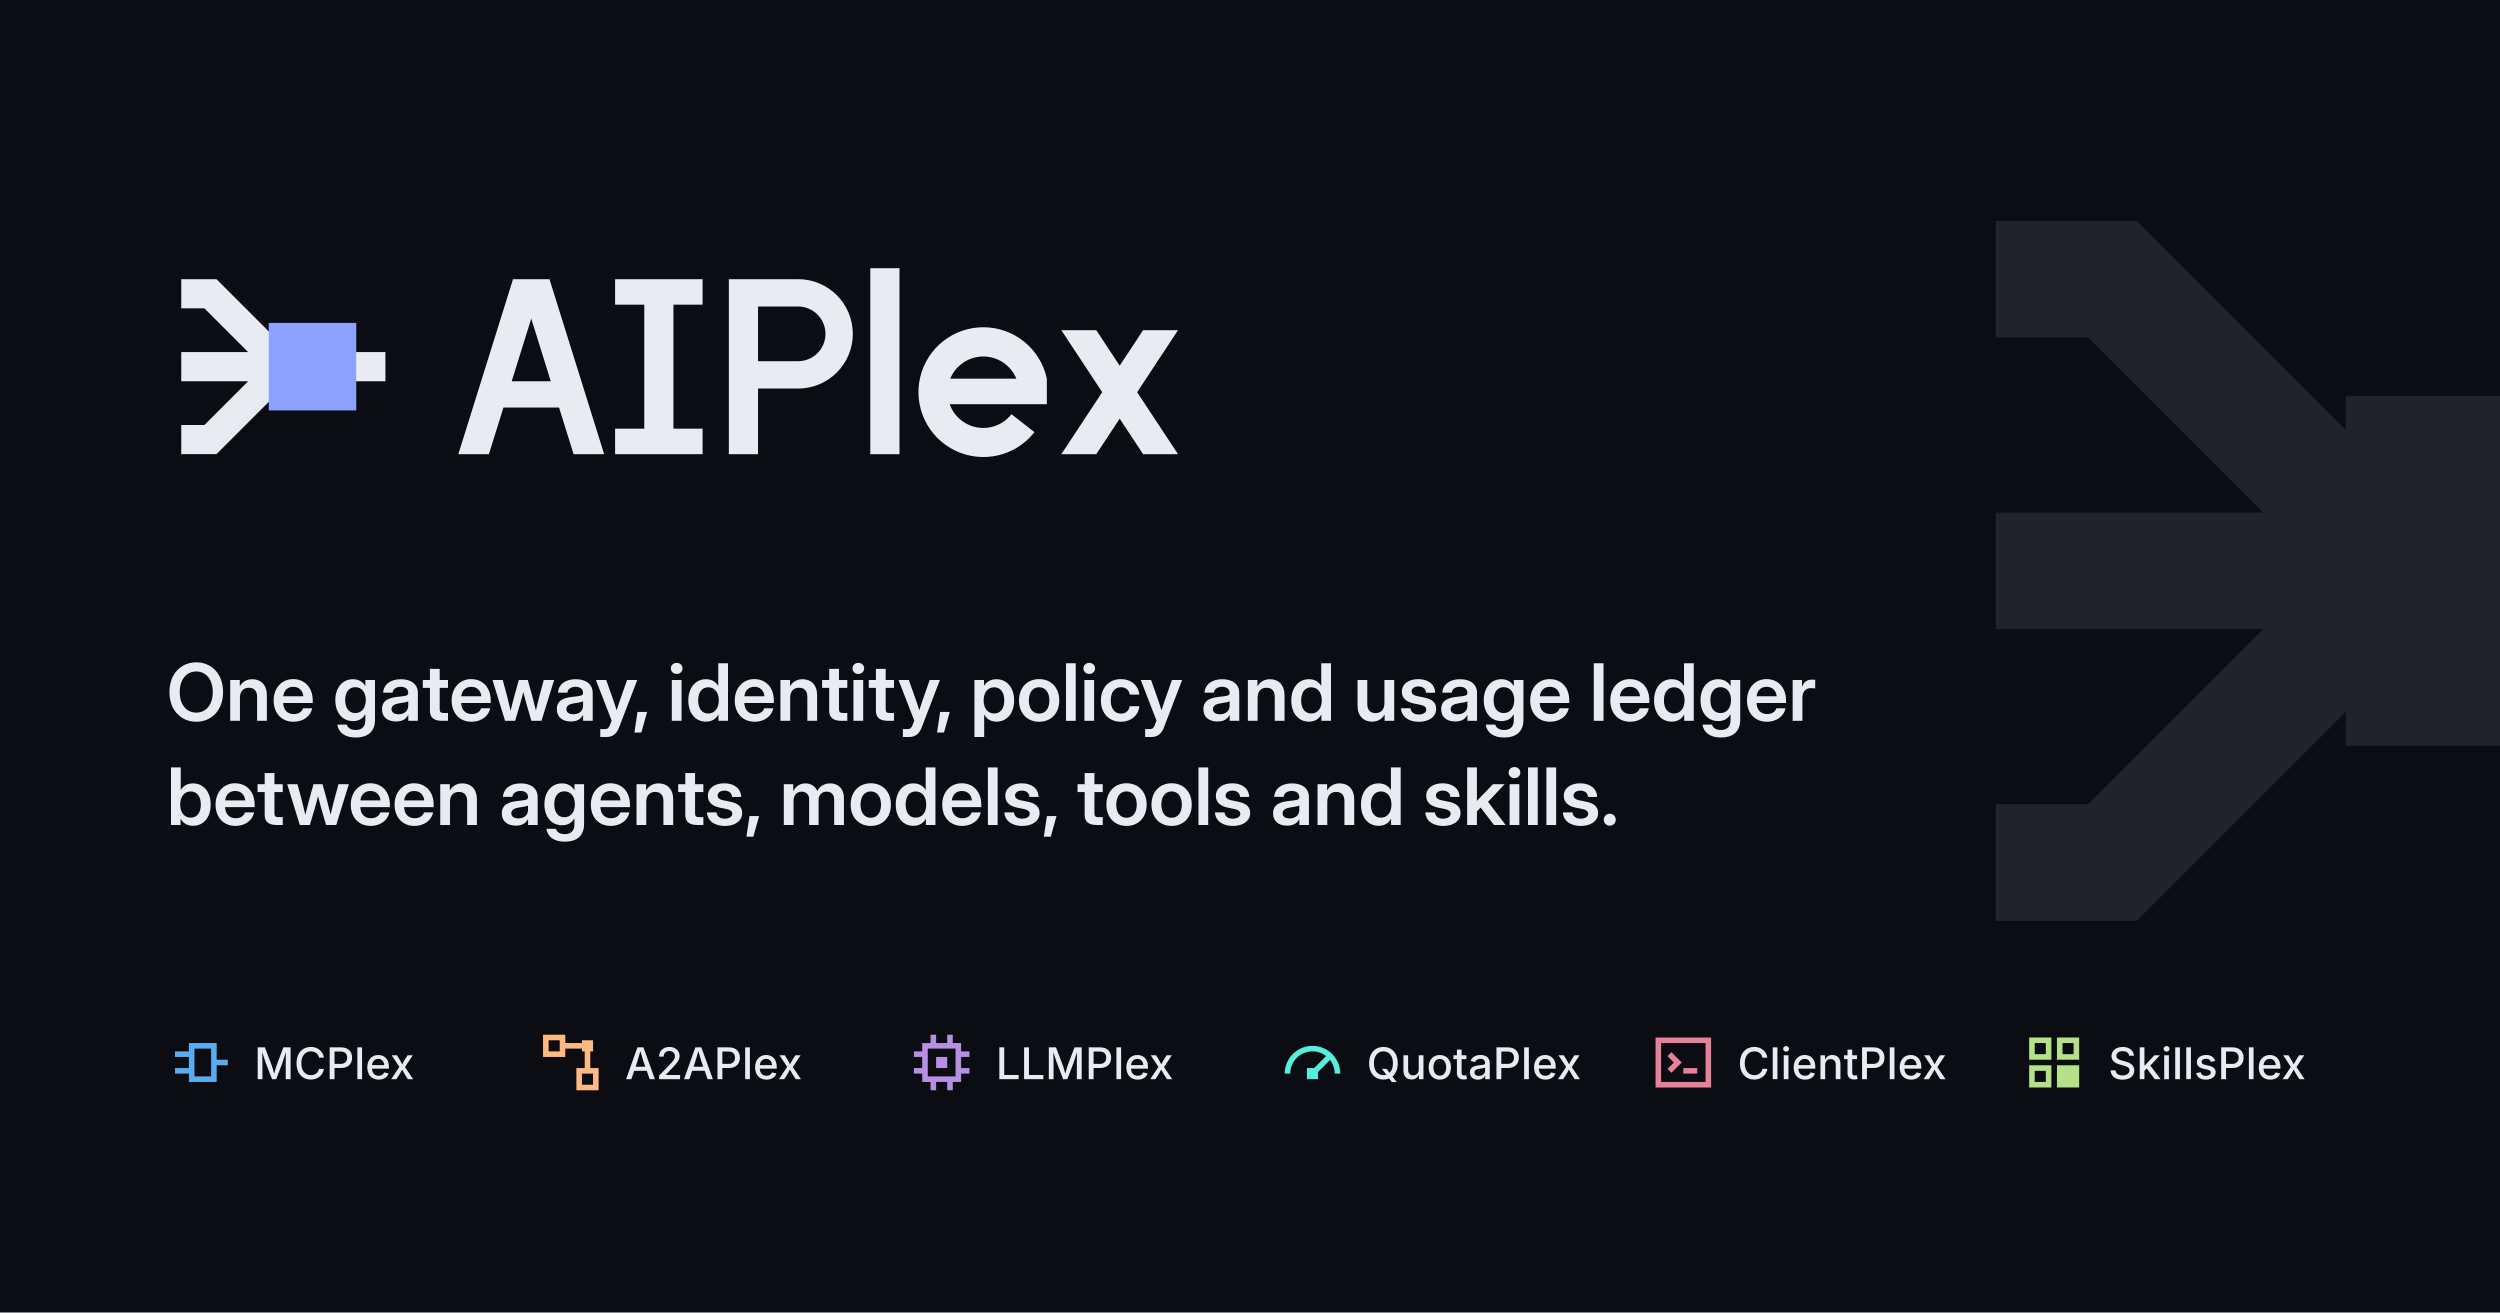
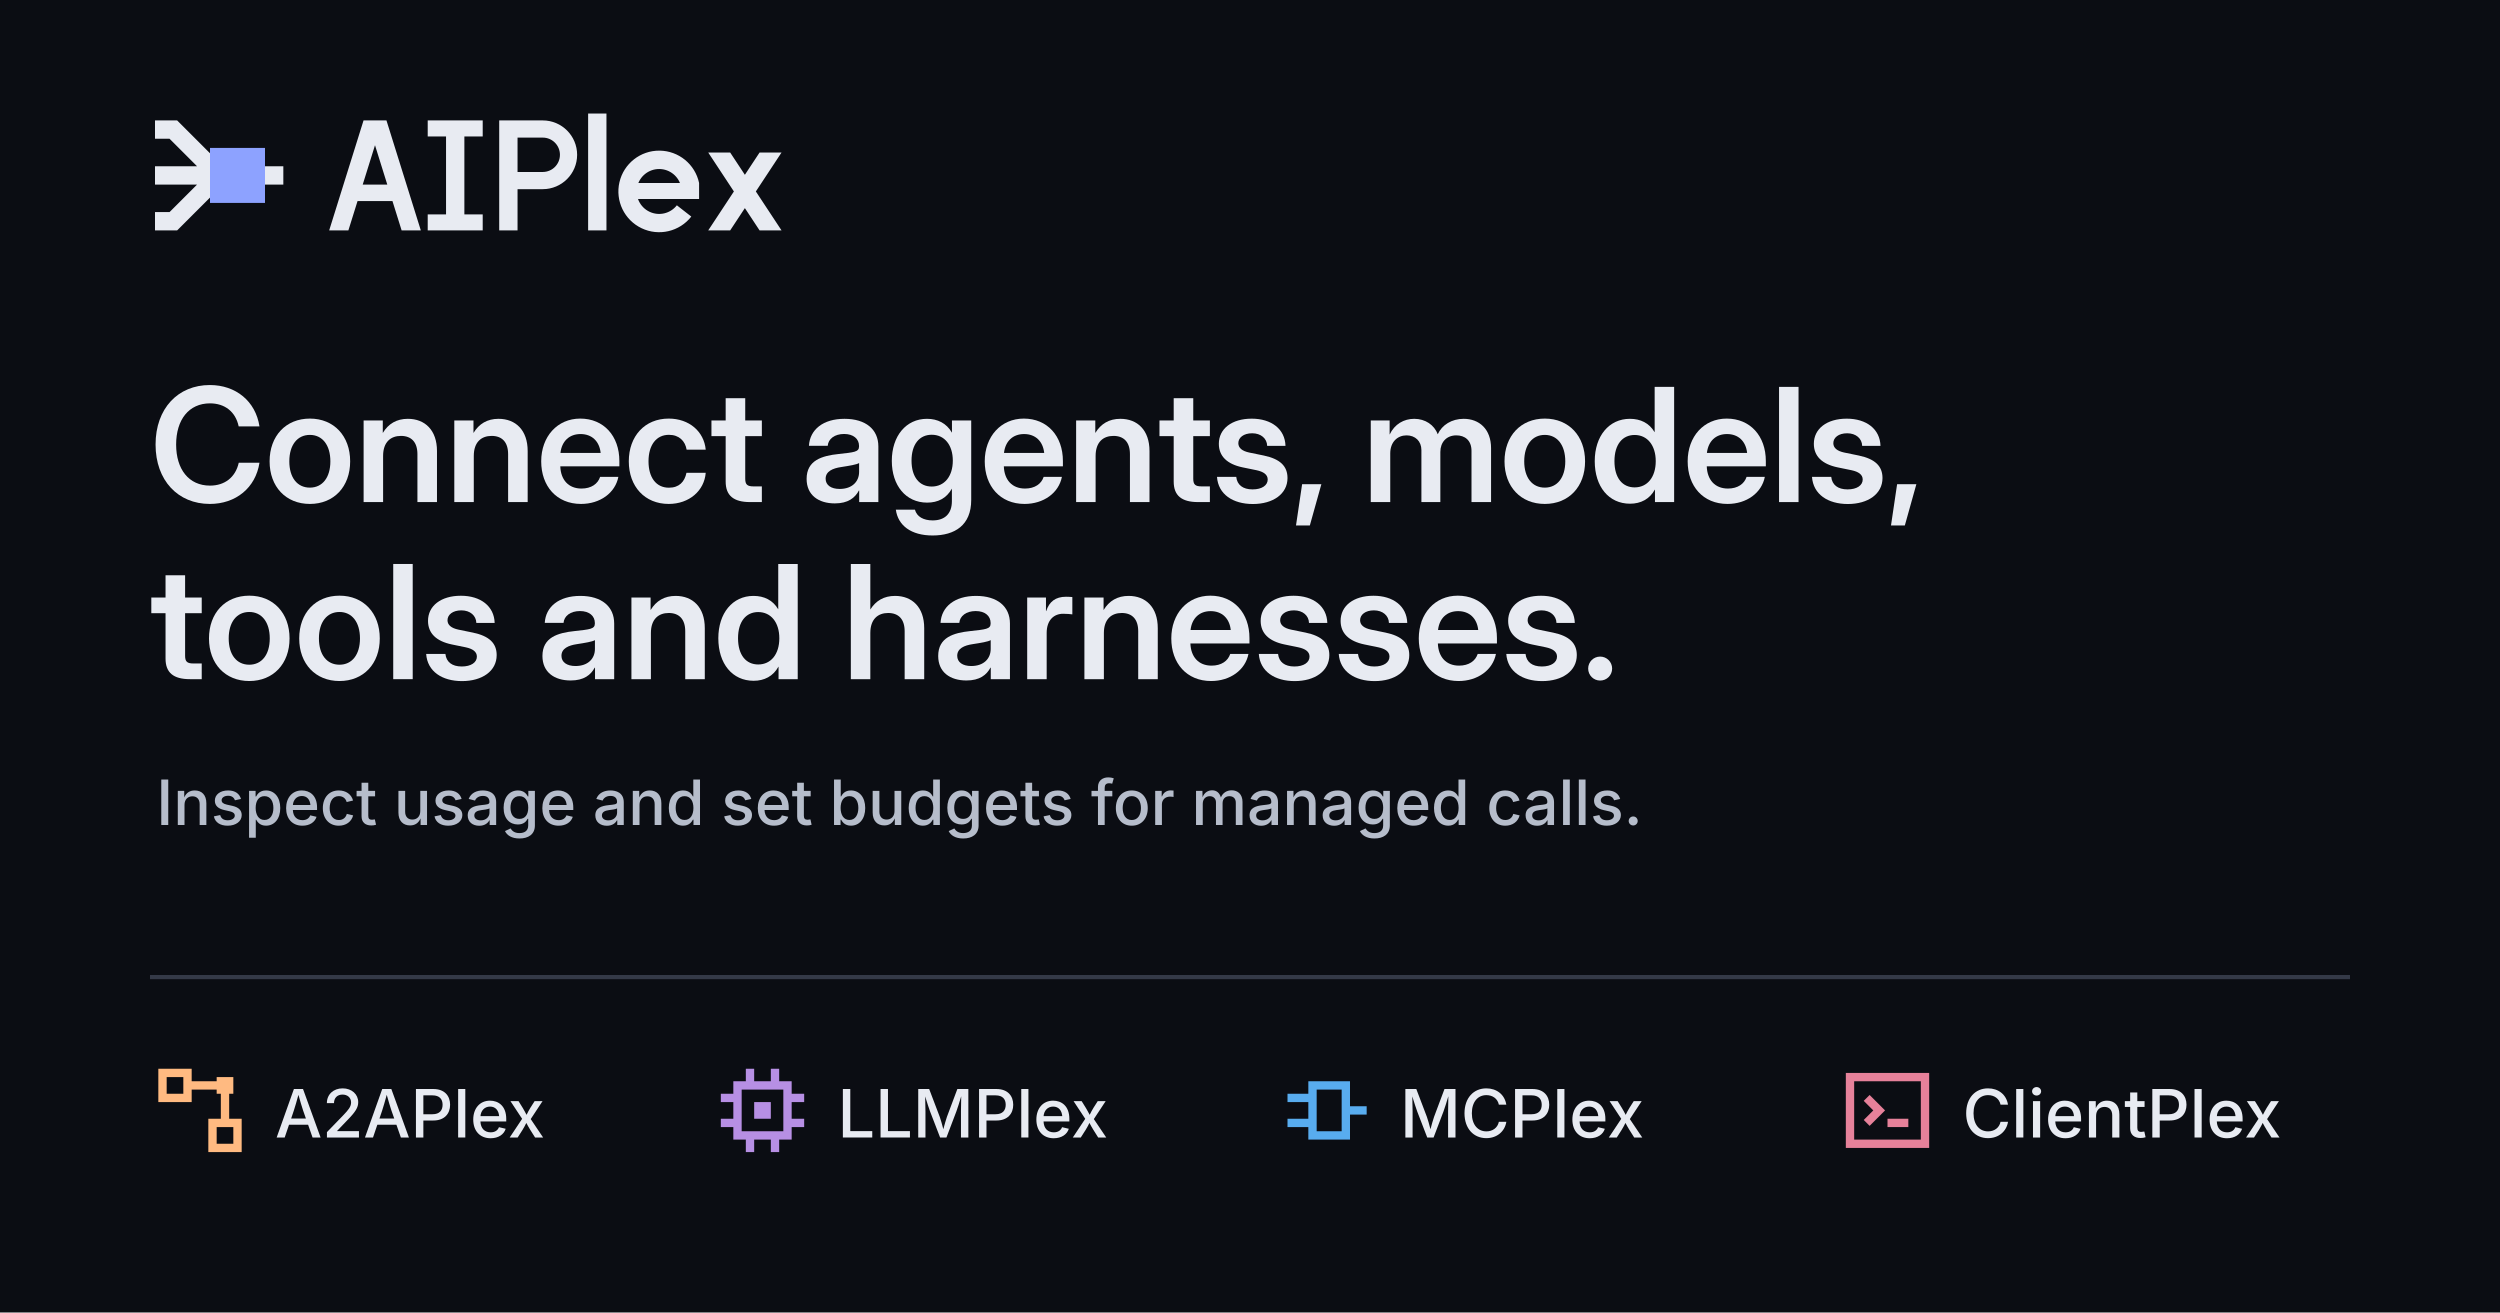
<svg xmlns="http://www.w3.org/2000/svg" viewBox="0 0 1200 630" width="1200" height="630" role="img" aria-labelledby="aiplex-social-title aiplex-social-desc">
  <defs>
-     <path id="g-display-600-1000" d="M131 418L296 418C449 418 553 339 616 174L1088 -1056L824 -1056L631 -506C604 -428 579 -350 555 -272C531 -350 505 -428 479 -506L285 -1056L18 -1056L425 -6L386 96C356 179 324 213 256 213L131 213Z" />
-     <path id="g-display-600-1503" d="M50 302L229 302L378 -231L129 -231Z" />
-     <path id="g-display-600-1504" d="M242 18C328 18 397 -51 397 -137C397 -223 328 -292 242 -292C156 -292 87 -223 87 -137C87 -51 156 18 242 18Z" />
-     <path id="g-display-600-322" d="M766 24C1165 24 1460 -279 1460 -744C1460 -1211 1165 -1514 766 -1514C367 -1514 72 -1211 72 -744C72 -280 367 24 766 24ZM766 -213C522 -213 338 -404 338 -744C338 -1085 522 -1277 766 -1277C1009 -1277 1193 -1085 1193 -744C1193 -404 1009 -213 766 -213Z" />
-     <path id="g-display-600-508" d="M434 17C606 17 695 -55 745 -149L749 -149L749 0L997 0L997 -720C997 -940 834 -1077 559 -1077C283 -1077 111 -938 99 -728L342 -728C349 -817 431 -881 554 -881C675 -881 747 -817 747 -727L747 -719C747 -647 680 -644 484 -622C266 -599 69 -540 69 -300C69 -89 224 17 434 17ZM496 -170C386 -170 315 -219 315 -302C315 -398 407 -437 515 -453C619 -469 717 -485 748 -505L748 -391C748 -268 661 -170 496 -170Z" />
-     <path id="g-display-600-579" d="M682 21C958 21 1139 -200 1139 -529C1139 -854 955 -1077 683 -1077C546 -1077 434 -1022 366 -906L364 -906L364 -1490L112 -1490L112 0L360 0L360 -161L362 -161C428 -39 544 21 682 21ZM623 -190C458 -190 350 -323 350 -529C350 -734 458 -868 623 -868C779 -868 884 -747 884 -529C884 -310 779 -190 623 -190Z" />
-     <path id="g-display-600-587" d="M579 24C846 24 1040 -148 1058 -379L809 -379C785 -262 714 -186 582 -186C416 -186 318 -319 318 -527C318 -736 417 -870 582 -870C713 -870 792 -791 811 -678L1058 -678C1036 -913 844 -1080 579 -1080C270 -1080 63 -853 63 -527C63 -201 270 24 579 24Z" />
-     <path id="g-display-600-598" d="M520 21C658 21 774 -39 840 -161L842 -161L842 0L1090 0L1090 -1490L838 -1490L838 -906L836 -906C768 -1022 655 -1077 518 -1077C247 -1077 63 -854 63 -529C63 -200 244 21 520 21ZM579 -190C423 -190 318 -310 318 -529C318 -747 423 -868 579 -868C744 -868 852 -734 852 -529C852 -323 744 -190 579 -190Z" />
-     <path id="g-display-600-615" d="M578 24C825 24 1021 -119 1061 -326L825 -326C796 -236 711 -175 584 -175C414 -175 316 -290 310 -462L1074 -462L1074 -531C1074 -855 872 -1080 568 -1080C272 -1080 63 -848 63 -527C63 -207 261 24 578 24ZM312 -636C329 -787 426 -880 572 -880C718 -880 816 -787 832 -636Z" />
-     <path id="g-display-600-659" d="M591 432C877 432 1090 300 1090 -27L1090 -1056L841 -1056L841 -899L840 -899C770 -1020 655 -1077 518 -1077C247 -1077 63 -854 63 -533C63 -215 244 7 520 7C659 7 771 -49 839 -173L840 -173L840 -12C840 150 749 237 591 237C473 237 386 189 362 98L115 98C143 303 312 432 591 432ZM579 -201C423 -201 318 -320 318 -536C318 -751 423 -871 579 -871C744 -871 852 -739 852 -536C852 -333 744 -201 579 -201Z" />
-     <path id="g-display-600-690" d="M112 0L364 0L364 -1056L112 -1056ZM238 -1213C324 -1213 389 -1275 389 -1357C389 -1438 324 -1500 238 -1500C152 -1500 87 -1438 87 -1357C87 -1275 152 -1213 238 -1213Z" />
-     <path id="g-display-600-729" d="M112 0L364 0L364 -353L460 -452L806 0L1107 0L652 -600L1081 -1056L778 -1056L367 -628L364 -628L364 -1490L112 -1490Z" />
-     <path id="g-display-600-738" d="M364 -1490L112 -1490L112 0L364 0Z" />
-     <path id="g-display-600-768" d="M112 0L364 0L364 -630C364 -781 461 -863 575 -863C687 -863 767 -788 767 -673L767 0L1012 0L1012 -648C1012 -774 1091 -863 1219 -863C1327 -863 1415 -801 1415 -661L1415 0L1668 0L1668 -697C1668 -945 1514 -1077 1314 -1077C1160 -1077 1034 -999 978 -877C934 -998 817 -1077 674 -1077C541 -1077 420 -1009 356 -873L356 -1056L112 -1056Z" />
-     <path id="g-display-600-775" d="M364 -597C364 -777 463 -856 595 -856C730 -856 808 -775 808 -620L808 0L1061 0L1061 -660C1061 -931 905 -1077 684 -1077C539 -1077 432 -1013 360 -894L360 -1056L112 -1056L112 0L364 0Z" />
-     <path id="g-display-600-792" d="M584 24C895 24 1105 -199 1105 -527C1105 -855 895 -1080 584 -1080C273 -1080 63 -855 63 -527C63 -199 273 24 584 24ZM584 -187C421 -187 318 -316 318 -527C318 -739 422 -869 584 -869C745 -869 849 -738 849 -527C849 -317 746 -187 584 -187Z" />
-     <path id="g-display-600-845" d="M112 418L364 418L364 -159L367 -159C433 -39 544 21 682 21C958 21 1139 -200 1139 -529C1139 -854 955 -1077 683 -1077C546 -1077 429 -1021 363 -909L360 -909L360 -1056L112 -1056ZM623 -190C458 -190 350 -323 350 -529C350 -734 458 -868 623 -868C779 -868 884 -747 884 -529C884 -310 779 -190 623 -190Z" />
-     <path id="g-display-600-854" d="M112 0L364 0L364 -598C364 -763 457 -846 577 -846C627 -846 677 -841 696 -838L696 -1062C676 -1064 648 -1066 614 -1066C478 -1066 397 -1002 358 -881L355 -881L355 -1056L112 -1056Z" />
-     <path id="g-display-600-873" d="M526 25C787 25 974 -105 974 -311C974 -466 877 -558 668 -602L478 -641C390 -660 338 -699 338 -762C338 -834 406 -890 517 -890C632 -890 709 -821 711 -727L948 -727C942 -944 767 -1079 511 -1079C253 -1079 86 -948 86 -754C86 -594 192 -491 394 -449L574 -412C663 -393 718 -356 718 -292C718 -217 644 -164 522 -164C396 -164 322 -223 311 -326L62 -326C78 -99 269 25 526 25Z" />
-     <path id="g-display-600-891" d="M669 -1056L454 -1056L454 -1344L201 -1344L201 -1056L17 -1056L17 -853L201 -853L201 -266C201 -85 302 0 517 0L669 0L669 -203L561 -203C479 -203 454 -228 454 -303L454 -853L669 -853Z" />
-     <path id="g-display-600-917" d="M488 21C634 21 741 -43 813 -162L813 0L1061 0L1061 -1056L808 -1056L808 -459C808 -279 710 -200 577 -200C442 -200 364 -281 364 -436L364 -1056L112 -1056L112 -396C112 -125 267 21 488 21Z" />
-     <path id="g-display-600-986" d="M344 0L604 0L734 -440C763 -538 789 -641 815 -744C842 -641 868 -538 896 -440L1024 0L1286 0L1613 -1056L1345 -1056L1236 -655C1203 -530 1172 -396 1142 -265C1109 -396 1077 -530 1043 -655L932 -1056L699 -1056L587 -655C552 -529 520 -394 487 -263C455 -394 425 -529 392 -655L283 -1056L18 -1056Z" />
-     <path id="g-sans-500-1345" d="M144 0L1128 0L1128 -195L460 -195L460 -207L752 -512C1029 -792 1105 -923 1105 -1086C1105 -1327 909 -1510 626 -1510C347 -1510 142 -1328 142 -1056L361 -1056C361 -1216 463 -1319 622 -1319C773 -1319 886 -1227 886 -1078C886 -947 805 -851 650 -688L144 -165Z" />
+     <path id="g-display-600-1501" d="M50 302L229 302L378 -231L129 -231Z" />
+     <path id="g-display-600-1502" d="M242 18C328 18 397 -51 397 -137C397 -223 328 -292 242 -292C156 -292 87 -223 87 -137C87 -51 156 18 242 18Z" />
+     <path id="g-display-600-507" d="M434 17C606 17 695 -55 745 -149L749 -149L749 0L997 0L997 -720C997 -940 834 -1077 559 -1077C283 -1077 111 -938 99 -728L342 -728C349 -817 431 -881 554 -881C675 -881 747 -817 747 -727L747 -719C747 -647 680 -644 484 -622C266 -599 69 -540 69 -300C69 -89 224 17 434 17ZM496 -170C386 -170 315 -219 315 -302C315 -398 407 -437 515 -453C619 -469 717 -485 748 -505L748 -391C748 -268 661 -170 496 -170Z" />
+     <path id="g-display-600-586" d="M579 24C846 24 1040 -148 1058 -379L809 -379C785 -262 714 -186 582 -186C416 -186 318 -319 318 -527C318 -736 417 -870 582 -870C713 -870 792 -791 811 -678L1058 -678C1036 -913 844 -1080 579 -1080C270 -1080 63 -853 63 -527C63 -201 270 24 579 24Z" />
+     <path id="g-display-600-597" d="M520 21C658 21 774 -39 840 -161L842 -161L842 0L1090 0L1090 -1490L838 -1490L838 -906L836 -906C768 -1022 655 -1077 518 -1077C247 -1077 63 -854 63 -529C63 -200 244 21 520 21ZM579 -190C423 -190 318 -310 318 -529C318 -747 423 -868 579 -868C744 -868 852 -734 852 -529C852 -323 744 -190 579 -190Z" />
+     <path id="g-display-600-614" d="M578 24C825 24 1021 -119 1061 -326L825 -326C796 -236 711 -175 584 -175C414 -175 316 -290 310 -462L1074 -462L1074 -531C1074 -855 872 -1080 568 -1080C272 -1080 63 -848 63 -527C63 -207 261 24 578 24ZM312 -636C329 -787 426 -880 572 -880C718 -880 816 -787 832 -636Z" />
+     <path id="g-display-600-658" d="M591 432C877 432 1090 300 1090 -27L1090 -1056L841 -1056L841 -899L840 -899C770 -1020 655 -1077 518 -1077C247 -1077 63 -854 63 -533C63 -215 244 7 520 7C659 7 771 -49 839 -173L840 -173L840 -12C840 150 749 237 591 237C473 237 386 189 362 98L115 98C143 303 312 432 591 432ZM579 -201C423 -201 318 -320 318 -536C318 -751 423 -871 579 -871C744 -871 852 -739 852 -536C852 -333 744 -201 579 -201Z" />
+     <path id="g-display-600-670" d="M364 -597C364 -777 463 -856 595 -856C730 -856 808 -775 808 -620L808 0L1061 0L1061 -660C1061 -931 905 -1077 684 -1077C542 -1077 436 -1016 364 -901L364 -1490L112 -1490L112 0L364 0Z" />
+     <path id="g-display-600-73" d="M774 24C1110 24 1366 -184 1416 -509L1148 -509C1106 -320 966 -213 776 -213C502 -213 338 -424 338 -744C338 -1066 503 -1277 776 -1277C967 -1277 1107 -1169 1147 -979L1416 -979C1366 -1305 1110 -1514 774 -1514C363 -1514 72 -1212 72 -744C72 -279 363 24 774 24Z" />
+     <path id="g-display-600-736" d="M364 -1490L112 -1490L112 0L364 0Z" />
+     <path id="g-display-600-766" d="M112 0L364 0L364 -630C364 -781 461 -863 575 -863C687 -863 767 -788 767 -673L767 0L1012 0L1012 -648C1012 -774 1091 -863 1219 -863C1327 -863 1415 -801 1415 -661L1415 0L1668 0L1668 -697C1668 -945 1514 -1077 1314 -1077C1160 -1077 1034 -999 978 -877C934 -998 817 -1077 674 -1077C541 -1077 420 -1009 356 -873L356 -1056L112 -1056Z" />
+     <path id="g-display-600-773" d="M364 -597C364 -777 463 -856 595 -856C730 -856 808 -775 808 -620L808 0L1061 0L1061 -660C1061 -931 905 -1077 684 -1077C539 -1077 432 -1013 360 -894L360 -1056L112 -1056L112 0L364 0Z" />
+     <path id="g-display-600-790" d="M584 24C895 24 1105 -199 1105 -527C1105 -855 895 -1080 584 -1080C273 -1080 63 -855 63 -527C63 -199 273 24 584 24ZM584 -187C421 -187 318 -316 318 -527C318 -739 422 -869 584 -869C745 -869 849 -738 849 -527C849 -317 746 -187 584 -187Z" />
+     <path id="g-display-600-852" d="M112 0L364 0L364 -598C364 -763 457 -846 577 -846C627 -846 677 -841 696 -838L696 -1062C676 -1064 648 -1066 614 -1066C478 -1066 397 -1002 358 -881L355 -881L355 -1056L112 -1056Z" />
+     <path id="g-display-600-871" d="M526 25C787 25 974 -105 974 -311C974 -466 877 -558 668 -602L478 -641C390 -660 338 -699 338 -762C338 -834 406 -890 517 -890C632 -890 709 -821 711 -727L948 -727C942 -944 767 -1079 511 -1079C253 -1079 86 -948 86 -754C86 -594 192 -491 394 -449L574 -412C663 -393 718 -356 718 -292C718 -217 644 -164 522 -164C396 -164 322 -223 311 -326L62 -326C78 -99 269 25 526 25Z" />
+     <path id="g-display-600-889" d="M669 -1056L454 -1056L454 -1344L201 -1344L201 -1056L17 -1056L17 -853L201 -853L201 -266C201 -85 302 0 517 0L669 0L669 -203L561 -203C479 -203 454 -228 454 -303L454 -853L669 -853Z" />
+     <path id="g-sans-500-1343" d="M144 0L1128 0L1128 -195L460 -195L460 -207L752 -512C1029 -792 1105 -923 1105 -1086C1105 -1327 909 -1510 626 -1510C347 -1510 142 -1328 142 -1056L361 -1056C361 -1216 463 -1319 622 -1319C773 -1319 886 -1227 886 -1078C886 -947 805 -851 650 -688L144 -165Z" />
+     <path id="g-sans-500-1502" d="M311 15C393 15 458 -50 458 -132C458 -215 393 -280 311 -280C228 -280 163 -215 163 -132C163 -50 228 15 311 15Z" />
+     <path id="g-sans-500-197" d="M393 -1490L165 -1490L165 0L393 0Z" />
    <path id="g-sans-500-2" d="M51 0L298 0L431 -393L1017 -393L1154 0L1401 0L861 -1490L581 -1490ZM496 -583L579 -829C616 -943 662 -1098 720 -1311C779 -1100 824 -948 864 -829L950 -583Z" />
-     <path id="g-sans-500-282" d="M165 0L1068 0L1068 -196L393 -196L393 -1490L165 -1490Z" />
-     <path id="g-sans-500-293" d="M165 0L387 0L387 -802C387 -916 382 -1107 378 -1263C435 -1079 494 -892 528 -802L837 0L1032 0L1337 -802C1371 -895 1433 -1087 1486 -1268C1483 -1102 1478 -912 1478 -802L1478 0L1705 0L1705 -1490L1367 -1490L1047 -635C1018 -553 971 -387 936 -254C902 -390 855 -555 826 -635L501 -1490L165 -1490Z" />
-     <path id="g-sans-500-376" d="M165 0L393 0L393 -522L697 -522C1043 -522 1215 -731 1215 -1006C1215 -1281 1044 -1490 699 -1490L165 -1490ZM393 -715L393 -1295L673 -1295C894 -1295 984 -1174 984 -1006C984 -838 894 -715 675 -715Z" />
-     <path id="g-sans-500-383" d="M786 20C882 20 971 2 1052 -32L1179 135L1406 135L1207 -126C1362 -256 1457 -468 1457 -744C1457 -1222 1172 -1510 786 -1510C399 -1510 113 -1222 113 -744C113 -268 399 20 786 20ZM713 -481L921 -208C878 -195 833 -188 786 -188C530 -188 339 -384 339 -744C339 -1105 530 -1302 786 -1302C1040 -1302 1231 -1106 1231 -744C1231 -541 1171 -391 1073 -298L932 -481Z" />
-     <path id="g-sans-500-398" d="M665 25C1015 25 1217 -159 1217 -412C1217 -681 978 -783 788 -832L643 -870C529 -900 375 -953 375 -1094C375 -1220 489 -1312 670 -1312C839 -1312 960 -1234 975 -1098L1197 -1098C1190 -1335 981 -1510 675 -1510C375 -1510 147 -1339 147 -1081C147 -877 291 -752 535 -687L709 -639C869 -596 992 -545 992 -415C992 -271 853 -175 664 -175C492 -175 348 -251 335 -414L106 -414C120 -142 330 25 665 25Z" />
-     <path id="g-sans-500-508" d="M461 25C642 25 748 -66 791 -153L802 -153L802 0L1015 0L1015 -742C1015 -1065 758 -1132 578 -1132C379 -1132 191 -1054 115 -854L322 -800C353 -876 435 -953 581 -953C721 -953 795 -881 795 -757L795 -751C795 -672 710 -673 513 -650C302 -626 83 -570 83 -316C83 -96 248 25 461 25ZM510 -152C387 -152 299 -207 299 -313C299 -428 401 -470 525 -487C593 -496 763 -514 796 -546L796 -403C796 -272 689 -152 510 -152Z" />
-     <path id="g-sans-500-615" d="M630 23C869 23 1040 -94 1093 -268L886 -317C847 -213 755 -159 632 -159C449 -159 325 -276 317 -492L1110 -492L1110 -570C1110 -973 866 -1132 611 -1132C298 -1132 96 -895 96 -551C96 -204 300 23 630 23ZM318 -656C330 -817 436 -950 612 -950C781 -950 876 -832 892 -656Z" />
-     <path id="g-sans-500-690" d="M148 0L368 0L368 -1118L148 -1118ZM259 -1289C335 -1289 398 -1347 398 -1419C398 -1492 335 -1550 259 -1550C183 -1550 120 -1492 120 -1419C120 -1347 183 -1289 259 -1289Z" />
-     <path id="g-sans-500-729" d="M148 0L368 0L368 -394L475 -501L852 0L1124 0L643 -636L1093 -1118L829 -1118L388 -646L368 -646L368 -1490L148 -1490Z" />
+     <path id="g-sans-500-281" d="M165 0L1068 0L1068 -196L393 -196L393 -1490L165 -1490Z" />
+     <path id="g-sans-500-292" d="M165 0L387 0L387 -802C387 -916 382 -1107 378 -1263C435 -1079 494 -892 528 -802L837 0L1032 0L1337 -802C1371 -895 1433 -1087 1486 -1268C1483 -1102 1478 -912 1478 -802L1478 0L1705 0L1705 -1490L1367 -1490L1047 -635C1018 -553 971 -387 936 -254C902 -390 855 -555 826 -635L501 -1490L165 -1490Z" />
+     <path id="g-sans-500-375" d="M165 0L393 0L393 -522L697 -522C1043 -522 1215 -731 1215 -1006C1215 -1281 1044 -1490 699 -1490L165 -1490ZM393 -715L393 -1295L673 -1295C894 -1295 984 -1174 984 -1006C984 -838 894 -715 675 -715Z" />
+     <path id="g-sans-500-507" d="M461 25C642 25 748 -66 791 -153L802 -153L802 0L1015 0L1015 -742C1015 -1065 758 -1132 578 -1132C379 -1132 191 -1054 115 -854L322 -800C353 -876 435 -953 581 -953C721 -953 795 -881 795 -757L795 -751C795 -672 710 -673 513 -650C302 -626 83 -570 83 -316C83 -96 248 25 461 25ZM510 -152C387 -152 299 -207 299 -313C299 -428 401 -470 525 -487C593 -496 763 -514 796 -546L796 -403C796 -272 689 -152 510 -152Z" />
+     <path id="g-sans-500-578" d="M703 22C975 22 1170 -195 1170 -556C1170 -920 971 -1132 703 -1132C494 -1132 419 -1005 380 -936L368 -936L368 -1490L148 -1490L148 0L362 0L362 -175L380 -175C419 -104 500 22 703 22ZM654 -165C468 -165 364 -325 364 -558C364 -790 465 -945 654 -945C848 -945 945 -778 945 -558C945 -336 845 -165 654 -165Z" />
+     <path id="g-sans-500-586" d="M618 23C853 23 1035 -104 1089 -315L881 -365C851 -244 758 -163 619 -163C417 -163 320 -340 320 -553C320 -769 417 -946 619 -946C756 -946 847 -867 877 -752L1086 -802C1031 -1009 850 -1132 618 -1132C303 -1132 96 -901 96 -553C96 -208 303 23 618 23Z" />
+     <path id="g-sans-500-597" d="M564 22C766 22 847 -104 886 -175L904 -175L904 0L1118 0L1118 -1490L898 -1490L898 -936L886 -936C848 -1005 772 -1132 564 -1132C295 -1132 96 -920 96 -556C96 -195 292 22 564 22ZM612 -165C421 -165 321 -336 321 -558C321 -778 418 -945 612 -945C801 -945 902 -790 902 -558C902 -325 799 -165 612 -165Z" />
+     <path id="g-sans-500-614" d="M630 23C869 23 1040 -94 1093 -268L886 -317C847 -213 755 -159 632 -159C449 -159 325 -276 317 -492L1110 -492L1110 -570C1110 -973 866 -1132 611 -1132C298 -1132 96 -895 96 -551C96 -204 300 23 630 23ZM318 -656C330 -817 436 -950 612 -950C781 -950 876 -832 892 -656Z" />
+     <path id="g-sans-500-647" d="M702 -1118L452 -1118L452 -1216C452 -1314 495 -1368 600 -1368C646 -1368 677 -1358 698 -1352L749 -1530C719 -1541 653 -1560 565 -1560C388 -1560 232 -1455 232 -1246L232 -1118L20 -1118L20 -939L232 -939L232 0L452 0L452 -939L702 -939Z" />
+     <path id="g-sans-500-658" d="M616 442C902 442 1121 310 1121 16L1121 -1118L906 -1118L906 -936L890 -936C851 -1006 772 -1132 566 -1132C297 -1132 96 -920 96 -563C96 -206 300 -17 563 -17C767 -17 844 -130 883 -203L902 -203L902 15C902 187 785 265 615 265C435 265 365 176 325 112L141 199C204 334 357 442 616 442ZM614 -200C422 -200 321 -348 321 -566C321 -779 419 -945 614 -945C803 -945 903 -790 903 -566C903 -337 800 -200 614 -200Z" />
+     <path id="g-sans-500-689" d="M148 0L368 0L368 -1118L148 -1118ZM259 -1289C335 -1289 398 -1347 398 -1419C398 -1492 335 -1550 259 -1550C183 -1550 120 -1492 120 -1419C120 -1347 183 -1289 259 -1289Z" />
    <path id="g-sans-500-73" d="M784 20C1113 20 1353 -188 1399 -483L1169 -483C1131 -293 972 -188 786 -188C531 -188 339 -382 339 -744C339 -1104 530 -1302 786 -1302C972 -1302 1131 -1198 1169 -1008L1398 -1008C1348 -1324 1098 -1510 784 -1510C398 -1510 113 -1222 113 -744C113 -268 397 20 784 20Z" />
-     <path id="g-sans-500-738" d="M368 -1490L148 -1490L148 0L368 0Z" />
-     <path id="g-sans-500-775" d="M368 -662C368 -839 478 -940 628 -940C774 -940 864 -844 864 -683L864 0L1084 0L1084 -710C1084 -986 932 -1132 704 -1132C546 -1132 429 -1061 359 -903L358 -1118L148 -1118L148 0L368 0Z" />
-     <path id="g-sans-500-792" d="M618 23C933 23 1141 -208 1141 -553C1141 -901 933 -1132 618 -1132C303 -1132 96 -901 96 -553C96 -208 303 23 618 23ZM618 -163C416 -163 320 -341 320 -553C320 -768 416 -946 618 -946C822 -946 918 -767 918 -553C918 -341 822 -163 618 -163Z" />
-     <path id="g-sans-500-873" d="M549 23C822 23 1010 -121 1010 -325C1010 -480 912 -580 705 -627L525 -667C402 -695 352 -739 352 -813C352 -897 444 -958 565 -958C697 -958 760 -888 789 -810L986 -853C938 -1019 805 -1132 563 -1132C310 -1132 130 -999 130 -799C130 -639 230 -537 438 -490L626 -447C732 -423 783 -377 783 -306C783 -223 693 -155 551 -155C421 -155 336 -209 305 -326L98 -283C138 -85 306 23 549 23Z" />
-     <path id="g-sans-500-891" d="M626 -1118L403 -1118L403 -1384L183 -1384L183 -1118L20 -1118L20 -939L183 -939L183 -284C183 -94 300 15 503 15C554 15 610 8 657 -8L618 -184C591 -178 548 -172 525 -172C438 -172 403 -212 403 -302L403 -939L626 -939Z" />
-     <path id="g-sans-500-917" d="M529 14C683 14 803 -55 873 -217L874 0L1085 0L1085 -1118L864 -1118L864 -456C864 -279 753 -178 604 -178C458 -178 368 -274 368 -435L368 -1118L148 -1118L148 -408C148 -132 301 14 529 14Z" />
-     <path id="g-sans-500-995" d="M57 0L302 0L454 -238C501 -312 535 -382 568 -448C604 -382 640 -312 687 -238L837 0L1084 0L703 -566L1067 -1118L823 -1118L694 -915C645 -837 610 -765 575 -696C539 -765 502 -837 454 -915L328 -1118L80 -1118L439 -574Z" />
+     <path id="g-sans-500-736" d="M368 -1490L148 -1490L148 0L368 0Z" />
+     <path id="g-sans-500-766" d="M148 0L368 0L368 -695C368 -858 474 -944 597 -944C715 -944 801 -865 801 -746L801 0L1018 0L1018 -716C1018 -849 1102 -944 1241 -944C1355 -944 1451 -881 1451 -732L1451 0L1671 0L1671 -754C1671 -1008 1515 -1137 1317 -1137C1158 -1137 1020 -1053 963 -902C919 -1050 823 -1137 677 -1137C544 -1137 419 -1064 362 -909L357 -1118L148 -1118Z" />
+     <path id="g-sans-500-773" d="M368 -662C368 -839 478 -940 628 -940C774 -940 864 -844 864 -683L864 0L1084 0L1084 -710C1084 -986 932 -1132 704 -1132C546 -1132 429 -1061 359 -903L358 -1118L148 -1118L148 0L368 0Z" />
+     <path id="g-sans-500-790" d="M618 23C933 23 1141 -208 1141 -553C1141 -901 933 -1132 618 -1132C303 -1132 96 -901 96 -553C96 -208 303 23 618 23ZM618 -163C416 -163 320 -341 320 -553C320 -768 416 -946 618 -946C822 -946 918 -767 918 -553C918 -341 822 -163 618 -163Z" />
+     <path id="g-sans-500-843" d="M148 418L368 418L368 -175L380 -175C419 -104 500 22 703 22C975 22 1170 -195 1170 -556C1170 -920 971 -1132 703 -1132C494 -1132 419 -1005 380 -936L362 -936L362 -1118L148 -1118ZM654 -165C468 -165 364 -325 364 -558C364 -790 465 -945 654 -945C848 -945 945 -778 945 -558C945 -336 845 -165 654 -165Z" />
+     <path id="g-sans-500-852" d="M148 0L368 0L368 -679C368 -826 480 -930 634 -930C680 -930 733 -922 749 -918L749 -1128C726 -1131 684 -1134 656 -1134C525 -1134 414 -1060 373 -938L361 -938L361 -1118L148 -1118Z" />
+     <path id="g-sans-500-871" d="M549 23C822 23 1010 -121 1010 -325C1010 -480 912 -580 705 -627L525 -667C402 -695 352 -739 352 -813C352 -897 444 -958 565 -958C697 -958 760 -888 789 -810L986 -853C938 -1019 805 -1132 563 -1132C310 -1132 130 -999 130 -799C130 -639 230 -537 438 -490L626 -447C732 -423 783 -377 783 -306C783 -223 693 -155 551 -155C421 -155 336 -209 305 -326L98 -283C138 -85 306 23 549 23Z" />
+     <path id="g-sans-500-889" d="M626 -1118L403 -1118L403 -1384L183 -1384L183 -1118L20 -1118L20 -939L183 -939L183 -284C183 -94 300 15 503 15C554 15 610 8 657 -8L618 -184C591 -178 548 -172 525 -172C438 -172 403 -212 403 -302L403 -939L626 -939Z" />
+     <path id="g-sans-500-915" d="M529 14C683 14 803 -55 873 -217L874 0L1085 0L1085 -1118L864 -1118L864 -456C864 -279 753 -178 604 -178C458 -178 368 -274 368 -435L368 -1118L148 -1118L148 -408C148 -132 301 14 529 14Z" />
+     <path id="g-sans-500-993" d="M57 0L302 0L454 -238C501 -312 535 -382 568 -448C604 -382 640 -312 687 -238L837 0L1084 0L703 -566L1067 -1118L823 -1118L694 -915C645 -837 610 -765 575 -696C539 -765 502 -837 454 -915L328 -1118L80 -1118L439 -574Z" />
    <symbol id="i-mcplex" viewBox="0 0 24 24">
      <path d="M3 9h5M3 15h5M9 6h8v12H9ZM17 12h5" fill="none" stroke="currentColor" stroke-width="2" />
    </symbol>
    <symbol id="i-a2aplex" viewBox="0 0 24 24">
      <path d="M3 3h6v6H3ZM15 15h6v6h-6ZM9 6h9v9" fill="none" stroke="currentColor" stroke-width="2" />
      <path d="M16 4h4v4h-4Z" fill="currentColor" />
    </symbol>
    <symbol id="i-llmplex" viewBox="0 0 24 24">
      <path d="M6 6h12v12H6ZM9 2v4M15 2v4M9 18v4M15 18v4M2 9h4M2 15h4M18 9h4M18 15h4" fill="none" stroke="currentColor" stroke-width="2" />
      <path d="M10 10h4v4h-4Z" fill="currentColor" />
    </symbol>
-     <symbol id="i-quotaplex" viewBox="0 0 24 24">
-       <path d="M3 16A9 9 0 0 1 21 16M12 16l6-6" fill="none" stroke="currentColor" stroke-width="2" />
-       <path d="M10 14h4v4h-4Z" fill="currentColor" />
-     </symbol>
    <symbol id="i-clientplex" viewBox="0 0 24 24">
      <path d="M3 4h18v16H3ZM7 9l3 3-3 3M12 15h5" fill="none" stroke="currentColor" stroke-width="2" />
    </symbol>
-     <symbol id="i-skillsplex" viewBox="0 0 24 24">
-       <path d="M4 4h6v6H4ZM14 4h6v6h-6ZM4 14h6v6H4Z" fill="none" stroke="currentColor" stroke-width="2" />
-       <path d="M13 13h8v8h-8Z" fill="currentColor" />
-     </symbol>
  </defs>
  <rect id="background" width="1200" height="630" fill="#0B0D13" />
-   <g id="lanes-motif" opacity="0.10">
-     <g transform="translate(930 50) scale(14)">
-       <path d="M2 6h4l10 10M2 26h4l10-10M2 16h14M24 16h6" fill="none" stroke="#E8EBF2" stroke-width="4" />
-       <rect x="14" y="10" width="12" height="12" fill="#E8EBF2" />
-     </g>
-   </g>
  <g id="lockup">
-     <g transform="translate(80 120) scale(3.5)">
+     <g transform="translate(70 49) scale(2.2)">
      <g transform="translate(0 0) scale(1)">
        <path d="M2 6h4l10 10M2 26h4l10-10M2 16h14M24 16h6" fill="none" stroke="#E8EBF2" stroke-width="4" />
        <rect x="14" y="10" width="12" height="12" fill="#8DA2FF" />
      </g>
      <path transform="translate(40 4)" d="M0 24 7.5 0 12.5 0 20 24 15.81 24 13.81 17.6 6.19 17.6 4.19 24ZM10 5.41 7.32 14 12.68 14ZM21.5 0 33.5 0 33.5 3.5 29.5 3.5 29.5 20.5 33.5 20.5 33.5 24 21.5 24 21.5 20.5 25.5 20.5 25.5 3.5 21.5 3.5ZM37.1 0H41.1V24H37.1ZM41.1 0H46.6A7.5 7.5 0 0 1 46.6 15H41.1V11.25H46.6A3.75 3.75 0 0 0 46.6 3.75H41.1ZM56.5 -1.5H60.5V24H56.5ZM79.01 20.98A8.9 8.9 0 1 1 80.71 13.65L76.79 14.48A4.9 4.9 0 1 0 75.86 18.52ZM66.6 13.65H80.71V17.15H66.6ZM82.7 7 87.49 7 98.7 24 93.91 24ZM93.91 7 98.7 7 87.49 24 82.7 24Z" fill="#E8EBF2" />
    </g>
  </g>
-   <g transform="translate(80.00 346.00) scale(0.01855)" fill="#E8EBF2" aria-label="One gateway, identity, policy and usage ledger">
-     <use href="#g-display-600-322" x="0" />
-     <use href="#g-display-600-775" x="1532" />
-     <use href="#g-display-600-615" x="2705" />
-     <use href="#g-display-600-659" x="4301" />
-     <use href="#g-display-600-508" x="5503" />
-     <use href="#g-display-600-891" x="6611" />
-     <use href="#g-display-600-615" x="7311" />
-     <use href="#g-display-600-986" x="8413" />
-     <use href="#g-display-600-508" x="10027" />
-     <use href="#g-display-600-1000" x="11089" />
-     <use href="#g-display-600-1503" x="12054" />
-     <use href="#g-display-600-690" x="12959" />
-     <use href="#g-display-600-598" x="13435" />
-     <use href="#g-display-600-615" x="14637" />
-     <use href="#g-display-600-775" x="15770" />
-     <use href="#g-display-600-891" x="16943" />
-     <use href="#g-display-600-690" x="17659" />
-     <use href="#g-display-600-891" x="18151" />
-     <use href="#g-display-600-1000" x="18920" />
-     <use href="#g-display-600-1503" x="19885" />
-     <use href="#g-display-600-845" x="20790" />
-     <use href="#g-display-600-792" x="21992" />
-     <use href="#g-display-600-738" x="23159" />
-     <use href="#g-display-600-690" x="23635" />
-     <use href="#g-display-600-587" x="24111" />
-     <use href="#g-display-600-1000" x="25188" />
-     <use href="#g-display-600-508" x="26757" />
-     <use href="#g-display-600-775" x="27865" />
-     <use href="#g-display-600-598" x="29038" />
-     <use href="#g-display-600-917" x="30703" />
-     <use href="#g-display-600-873" x="31876" />
-     <use href="#g-display-600-508" x="32910" />
-     <use href="#g-display-600-659" x="34018" />
-     <use href="#g-display-600-615" x="35220" />
-     <use href="#g-display-600-738" x="36816" />
-     <use href="#g-display-600-615" x="37292" />
-     <use href="#g-display-600-598" x="38425" />
-     <use href="#g-display-600-659" x="39627" />
-     <use href="#g-display-600-615" x="40829" />
-     <use href="#g-display-600-854" x="41962" />
+   <g transform="translate(72.00 241.00) scale(0.03711)" fill="#E8EBF2" aria-label="Connect agents, models,">
+     <use href="#g-display-600-73" x="0" />
+     <use href="#g-display-600-790" x="1484" />
+     <use href="#g-display-600-773" x="2651" />
+     <use href="#g-display-600-773" x="3824" />
+     <use href="#g-display-600-614" x="4997" />
+     <use href="#g-display-600-586" x="6130" />
+     <use href="#g-display-600-889" x="7245" />
+     <use href="#g-display-600-507" x="8424" />
+     <use href="#g-display-600-658" x="9532" />
+     <use href="#g-display-600-614" x="10734" />
+     <use href="#g-display-600-773" x="11867" />
+     <use href="#g-display-600-889" x="13040" />
+     <use href="#g-display-600-871" x="13739" />
+     <use href="#g-display-600-1501" x="14773" />
+     <use href="#g-display-600-766" x="15678" />
+     <use href="#g-display-600-790" x="17457" />
+     <use href="#g-display-600-597" x="18624" />
+     <use href="#g-display-600-614" x="19826" />
+     <use href="#g-display-600-736" x="20959" />
+     <use href="#g-display-600-871" x="21435" />
+     <use href="#g-display-600-1501" x="22469" />
  </g>
-   <g transform="translate(80.00 396.00) scale(0.01855)" fill="#E8EBF2" aria-label="between agents, models, tools and skills.">
-     <use href="#g-display-600-579" x="0" />
-     <use href="#g-display-600-615" x="1202" />
-     <use href="#g-display-600-891" x="2335" />
-     <use href="#g-display-600-986" x="3101" />
-     <use href="#g-display-600-615" x="4701" />
-     <use href="#g-display-600-615" x="5834" />
-     <use href="#g-display-600-775" x="6967" />
-     <use href="#g-display-600-508" x="8603" />
-     <use href="#g-display-600-659" x="9711" />
-     <use href="#g-display-600-615" x="10913" />
-     <use href="#g-display-600-775" x="12046" />
-     <use href="#g-display-600-891" x="13219" />
-     <use href="#g-display-600-873" x="13918" />
-     <use href="#g-display-600-1503" x="14952" />
-     <use href="#g-display-600-768" x="15857" />
-     <use href="#g-display-600-792" x="17636" />
-     <use href="#g-display-600-598" x="18803" />
-     <use href="#g-display-600-615" x="20005" />
-     <use href="#g-display-600-738" x="21138" />
-     <use href="#g-display-600-873" x="21614" />
-     <use href="#g-display-600-1503" x="22648" />
-     <use href="#g-display-600-891" x="23553" />
-     <use href="#g-display-600-792" x="24253" />
-     <use href="#g-display-600-792" x="25420" />
-     <use href="#g-display-600-738" x="26587" />
-     <use href="#g-display-600-873" x="27063" />
-     <use href="#g-display-600-508" x="28560" />
-     <use href="#g-display-600-775" x="29668" />
-     <use href="#g-display-600-598" x="30841" />
-     <use href="#g-display-600-873" x="32506" />
-     <use href="#g-display-600-729" x="33540" />
-     <use href="#g-display-600-690" x="34638" />
-     <use href="#g-display-600-738" x="35114" />
-     <use href="#g-display-600-738" x="35590" />
-     <use href="#g-display-600-873" x="36066" />
-     <use href="#g-display-600-1504" x="37100" />
+   <g transform="translate(72.00 326.00) scale(0.03711)" fill="#E8EBF2" aria-label="tools and harnesses.">
+     <use href="#g-display-600-889" x="0" />
+     <use href="#g-display-600-790" x="700" />
+     <use href="#g-display-600-790" x="1867" />
+     <use href="#g-display-600-736" x="3034" />
+     <use href="#g-display-600-871" x="3510" />
+     <use href="#g-display-600-507" x="5007" />
+     <use href="#g-display-600-773" x="6115" />
+     <use href="#g-display-600-597" x="7288" />
+     <use href="#g-display-600-670" x="8953" />
+     <use href="#g-display-600-507" x="10126" />
+     <use href="#g-display-600-852" x="11234" />
+     <use href="#g-display-600-773" x="11974" />
+     <use href="#g-display-600-614" x="13147" />
+     <use href="#g-display-600-871" x="14280" />
+     <use href="#g-display-600-871" x="15314" />
+     <use href="#g-display-600-614" x="16348" />
+     <use href="#g-display-600-871" x="17481" />
+     <use href="#g-display-600-1502" x="18515" />
  </g>
-   <use href="#i-mcplex" x="80" y="494" width="32" height="32" color="#58ACEF" />
-   <g transform="translate(122.00 518.00) scale(0.01025)" fill="#E8EBF2" aria-label="MCPlex">
-     <use href="#g-sans-500-293" x="0" />
+   <g transform="translate(75.00 396.00) scale(0.01465)" fill="#B6BDCB" aria-label="Inspect usage and set budgets for managed calls.">
+     <use href="#g-sans-500-197" x="0" />
+     <use href="#g-sans-500-773" x="558" />
+     <use href="#g-sans-500-871" x="1790" />
+     <use href="#g-sans-500-843" x="2893" />
+     <use href="#g-sans-500-614" x="4159" />
+     <use href="#g-sans-500-586" x="5362" />
+     <use href="#g-sans-500-889" x="6544" />
+     <use href="#g-sans-500-915" x="7787" />
+     <use href="#g-sans-500-871" x="9019" />
+     <use href="#g-sans-500-507" x="10122" />
+     <use href="#g-sans-500-658" x="11285" />
+     <use href="#g-sans-500-614" x="12554" />
+     <use href="#g-sans-500-507" x="14303" />
+     <use href="#g-sans-500-773" x="15466" />
+     <use href="#g-sans-500-597" x="16698" />
+     <use href="#g-sans-500-871" x="18510" />
+     <use href="#g-sans-500-614" x="19613" />
+     <use href="#g-sans-500-889" x="20816" />
+     <use href="#g-sans-500-578" x="22059" />
+     <use href="#g-sans-500-915" x="23325" />
+     <use href="#g-sans-500-597" x="24557" />
+     <use href="#g-sans-500-658" x="25823" />
+     <use href="#g-sans-500-614" x="27092" />
+     <use href="#g-sans-500-889" x="28295" />
+     <use href="#g-sans-500-871" x="28974" />
+     <use href="#g-sans-500-647" x="30623" />
+     <use href="#g-sans-500-790" x="31345" />
+     <use href="#g-sans-500-852" x="32582" />
+     <use href="#g-sans-500-766" x="33920" />
+     <use href="#g-sans-500-507" x="35739" />
+     <use href="#g-sans-500-773" x="36902" />
+     <use href="#g-sans-500-507" x="38134" />
+     <use href="#g-sans-500-658" x="39297" />
+     <use href="#g-sans-500-614" x="40566" />
+     <use href="#g-sans-500-597" x="41769" />
+     <use href="#g-sans-500-586" x="43581" />
+     <use href="#g-sans-500-507" x="44783" />
+     <use href="#g-sans-500-736" x="45946" />
+     <use href="#g-sans-500-736" x="46462" />
+     <use href="#g-sans-500-871" x="46978" />
+     <use href="#g-sans-500-1502" x="48081" />
+   </g>
+   <path d="M72 469H1128" stroke="#343947" stroke-width="2" />
+   <use href="#i-a2aplex" x="72" y="509" width="48" height="48" color="#FFBA81" />
+   <g transform="translate(132.00 546.00) scale(0.01562)" fill="#E8EBF2" aria-label="A2APlex">
+     <use href="#g-sans-500-2" x="0" />
+     <use href="#g-sans-500-1343" x="1452" />
+     <use href="#g-sans-500-2" x="2714" />
+     <use href="#g-sans-500-375" x="4166" />
+     <use href="#g-sans-500-736" x="5480" />
+     <use href="#g-sans-500-614" x="5996" />
+     <use href="#g-sans-500-993" x="7155" />
+   </g>
+   <use href="#i-llmplex" x="342" y="509" width="48" height="48" color="#B78FE4" />
+   <g transform="translate(402.00 546.00) scale(0.01562)" fill="#E8EBF2" aria-label="LLMPlex">
+     <use href="#g-sans-500-281" x="0" />
+     <use href="#g-sans-500-281" x="1158" />
+     <use href="#g-sans-500-292" x="2316" />
+     <use href="#g-sans-500-375" x="4185" />
+     <use href="#g-sans-500-736" x="5499" />
+     <use href="#g-sans-500-614" x="6015" />
+     <use href="#g-sans-500-993" x="7174" />
+   </g>
+   <use href="#i-mcplex" x="612" y="509" width="48" height="48" color="#58ACEF" />
+   <g transform="translate(672.00 546.00) scale(0.01562)" fill="#E8EBF2" aria-label="MCPlex">
+     <use href="#g-sans-500-292" x="0" />
    <use href="#g-sans-500-73" x="1869" />
-     <use href="#g-sans-500-376" x="3371" />
-     <use href="#g-sans-500-738" x="4685" />
-     <use href="#g-sans-500-615" x="5201" />
-     <use href="#g-sans-500-995" x="6360" />
+     <use href="#g-sans-500-375" x="3371" />
+     <use href="#g-sans-500-736" x="4685" />
+     <use href="#g-sans-500-614" x="5201" />
+     <use href="#g-sans-500-993" x="6360" />
  </g>
-   <use href="#i-a2aplex" x="258" y="494" width="32" height="32" color="#FFBA81" />
-   <g transform="translate(300.00 518.00) scale(0.01025)" fill="#E8EBF2" aria-label="A2APlex">
-     <use href="#g-sans-500-2" x="0" />
-     <use href="#g-sans-500-1345" x="1452" />
-     <use href="#g-sans-500-2" x="2714" />
-     <use href="#g-sans-500-376" x="4166" />
-     <use href="#g-sans-500-738" x="5480" />
-     <use href="#g-sans-500-615" x="5996" />
-     <use href="#g-sans-500-995" x="7155" />
-   </g>
-   <use href="#i-llmplex" x="436" y="494" width="32" height="32" color="#B78FE4" />
-   <g transform="translate(478.00 518.00) scale(0.01025)" fill="#E8EBF2" aria-label="LLMPlex">
-     <use href="#g-sans-500-282" x="0" />
-     <use href="#g-sans-500-282" x="1158" />
-     <use href="#g-sans-500-293" x="2316" />
-     <use href="#g-sans-500-376" x="4185" />
-     <use href="#g-sans-500-738" x="5499" />
-     <use href="#g-sans-500-615" x="6015" />
-     <use href="#g-sans-500-995" x="7174" />
-   </g>
-   <use href="#i-quotaplex" x="614" y="494" width="32" height="32" color="#57ECDC" />
-   <g transform="translate(656.00 518.00) scale(0.01025)" fill="#E8EBF2" aria-label="QuotaPlex">
-     <use href="#g-sans-500-383" x="0" />
-     <use href="#g-sans-500-917" x="1574" />
-     <use href="#g-sans-500-792" x="2806" />
-     <use href="#g-sans-500-891" x="4043" />
-     <use href="#g-sans-500-508" x="4750" />
-     <use href="#g-sans-500-376" x="5913" />
-     <use href="#g-sans-500-738" x="7227" />
-     <use href="#g-sans-500-615" x="7743" />
-     <use href="#g-sans-500-995" x="8902" />
-   </g>
-   <use href="#i-clientplex" x="792" y="494" width="32" height="32" color="#E6819A" />
-   <g transform="translate(834.00 518.00) scale(0.01025)" fill="#E8EBF2" aria-label="ClientPlex">
+   <use href="#i-clientplex" x="882" y="509" width="48" height="48" color="#E6819A" />
+   <g transform="translate(942.00 546.00) scale(0.01562)" fill="#E8EBF2" aria-label="ClientPlex">
    <use href="#g-sans-500-73" x="0" />
-     <use href="#g-sans-500-738" x="1502" />
-     <use href="#g-sans-500-690" x="2018" />
-     <use href="#g-sans-500-615" x="2534" />
-     <use href="#g-sans-500-775" x="3737" />
-     <use href="#g-sans-500-891" x="4969" />
-     <use href="#g-sans-500-376" x="5668" />
-     <use href="#g-sans-500-738" x="6982" />
-     <use href="#g-sans-500-615" x="7498" />
-     <use href="#g-sans-500-995" x="8657" />
-   </g>
-   <use href="#i-skillsplex" x="970" y="494" width="32" height="32" color="#B5E287" />
-   <g transform="translate(1012.00 518.00) scale(0.01025)" fill="#E8EBF2" aria-label="SkillsPlex">
-     <use href="#g-sans-500-398" x="0" />
-     <use href="#g-sans-500-729" x="1323" />
-     <use href="#g-sans-500-690" x="2468" />
-     <use href="#g-sans-500-738" x="2984" />
-     <use href="#g-sans-500-738" x="3500" />
-     <use href="#g-sans-500-873" x="4016" />
-     <use href="#g-sans-500-376" x="5119" />
-     <use href="#g-sans-500-738" x="6433" />
-     <use href="#g-sans-500-615" x="6949" />
-     <use href="#g-sans-500-995" x="8108" />
+     <use href="#g-sans-500-736" x="1502" />
+     <use href="#g-sans-500-689" x="2018" />
+     <use href="#g-sans-500-614" x="2534" />
+     <use href="#g-sans-500-773" x="3737" />
+     <use href="#g-sans-500-889" x="4969" />
+     <use href="#g-sans-500-375" x="5668" />
+     <use href="#g-sans-500-736" x="6982" />
+     <use href="#g-sans-500-614" x="7498" />
+     <use href="#g-sans-500-993" x="8657" />
  </g>
</svg>
